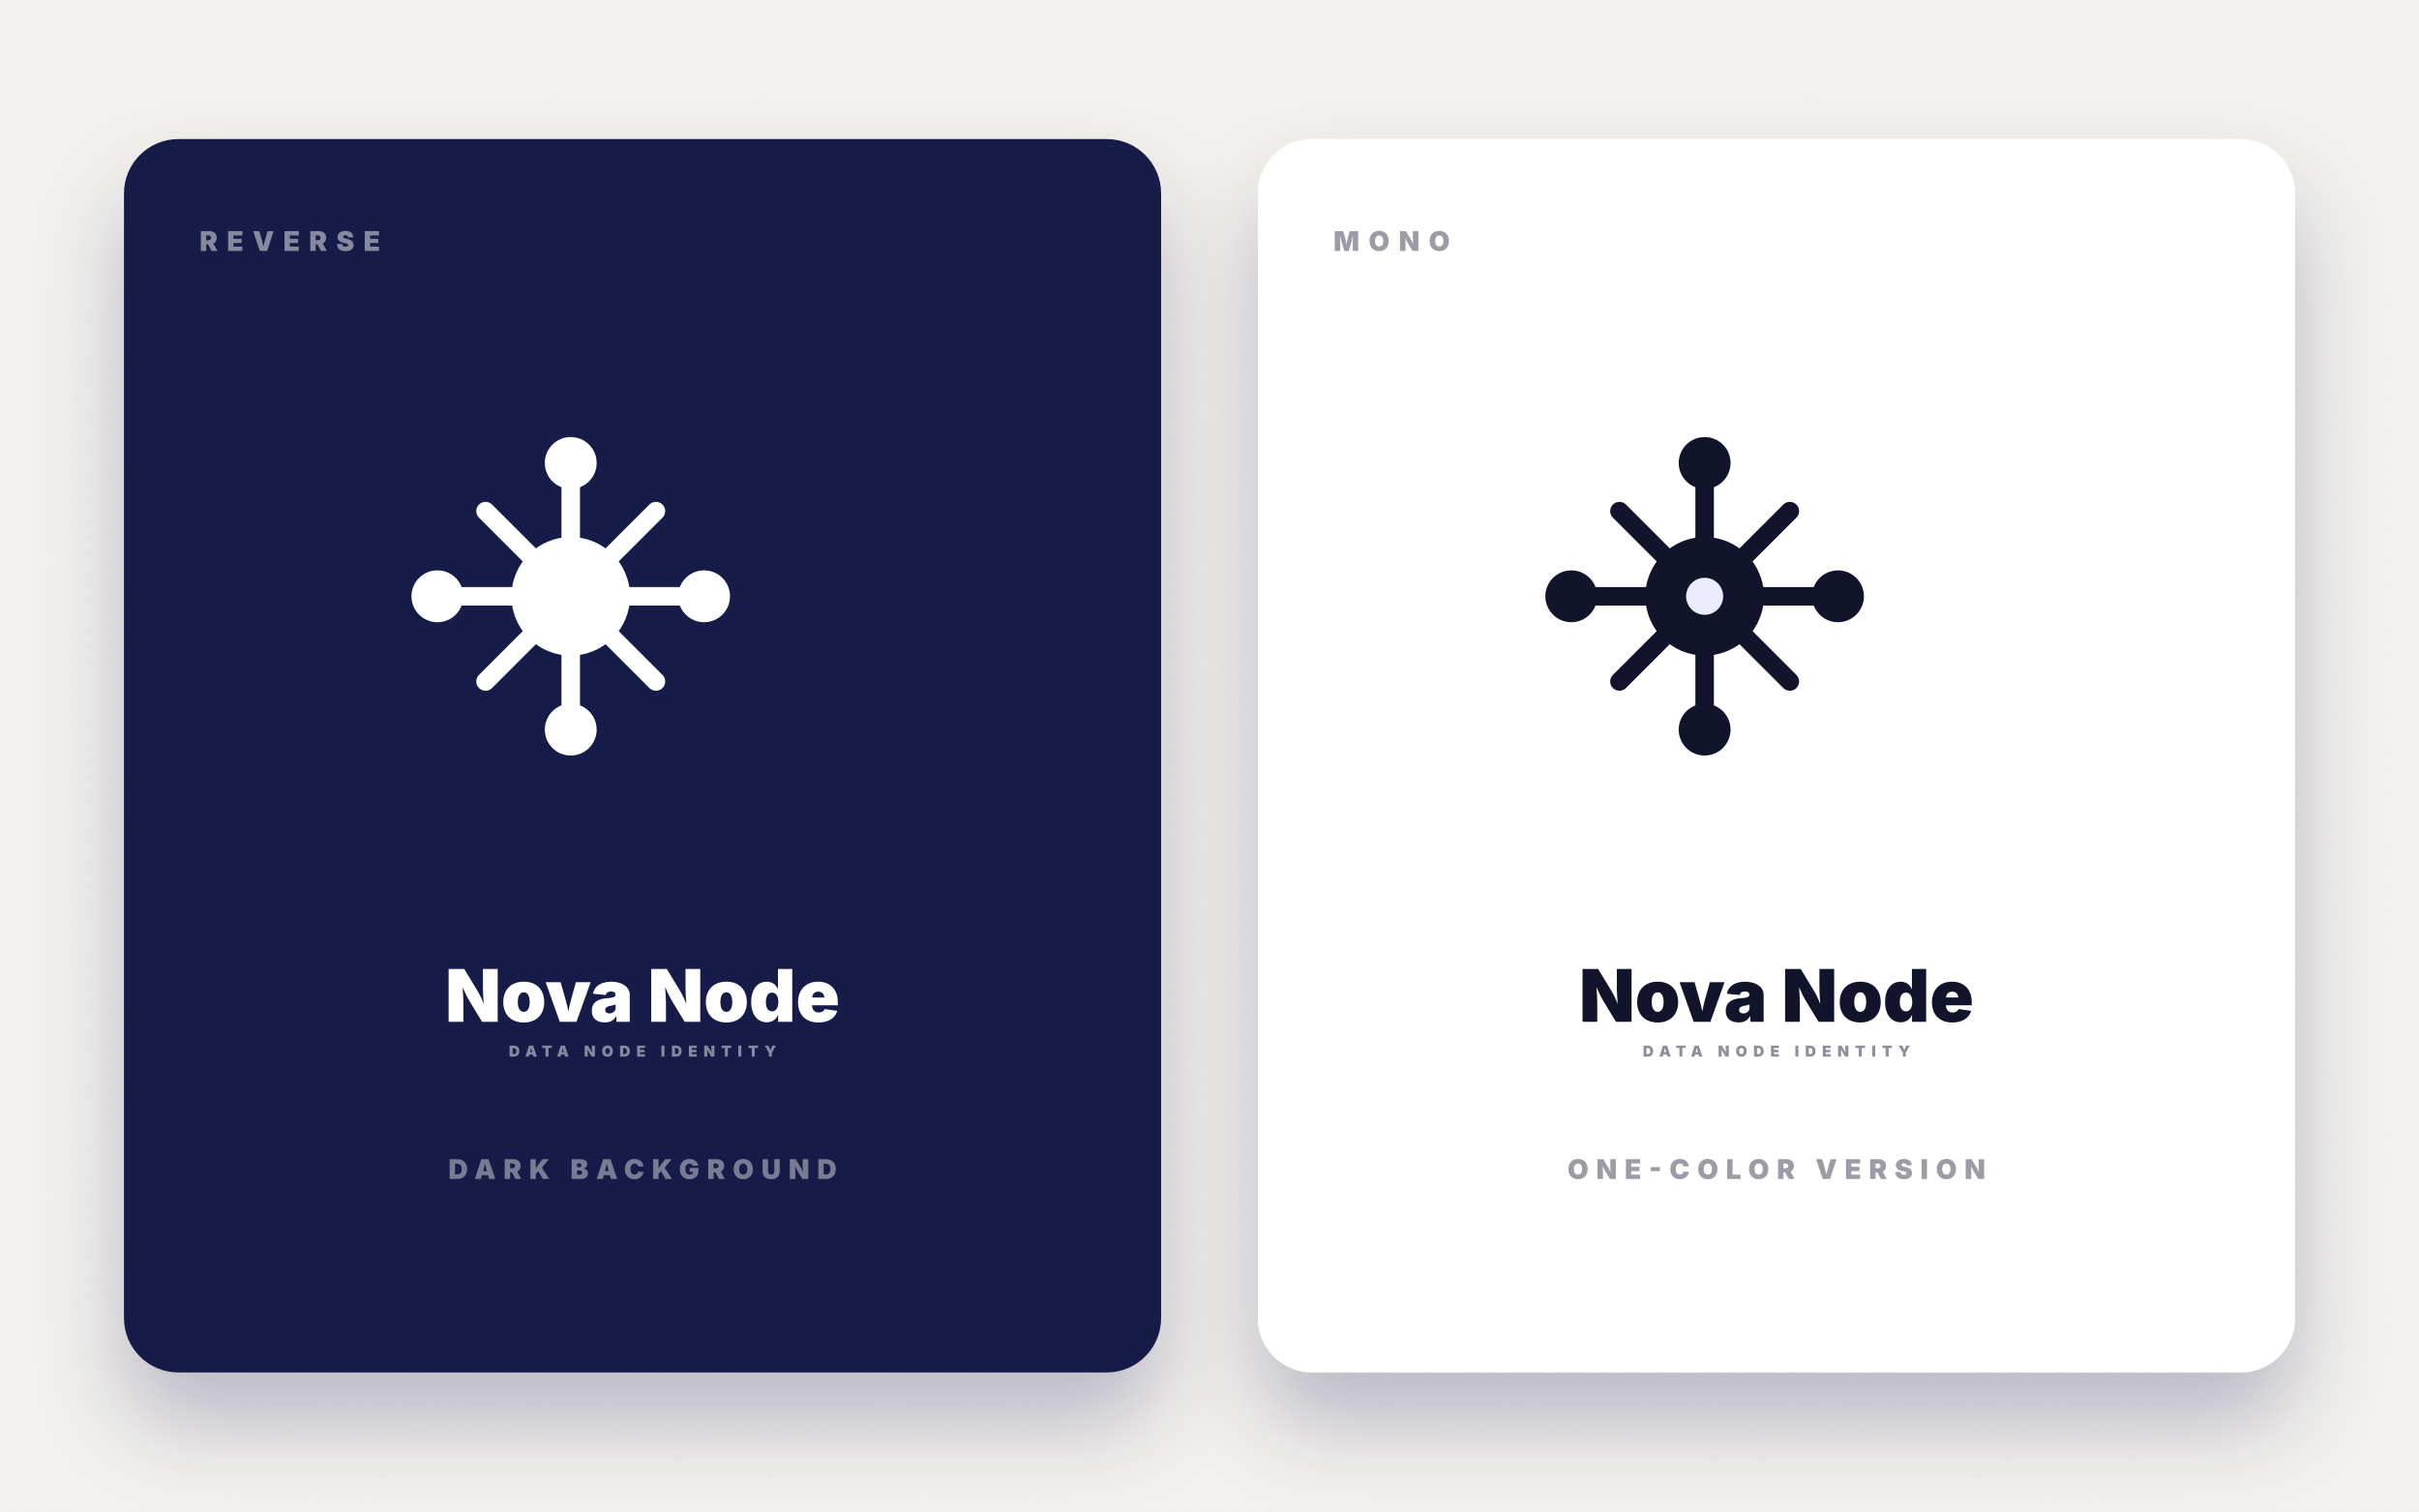
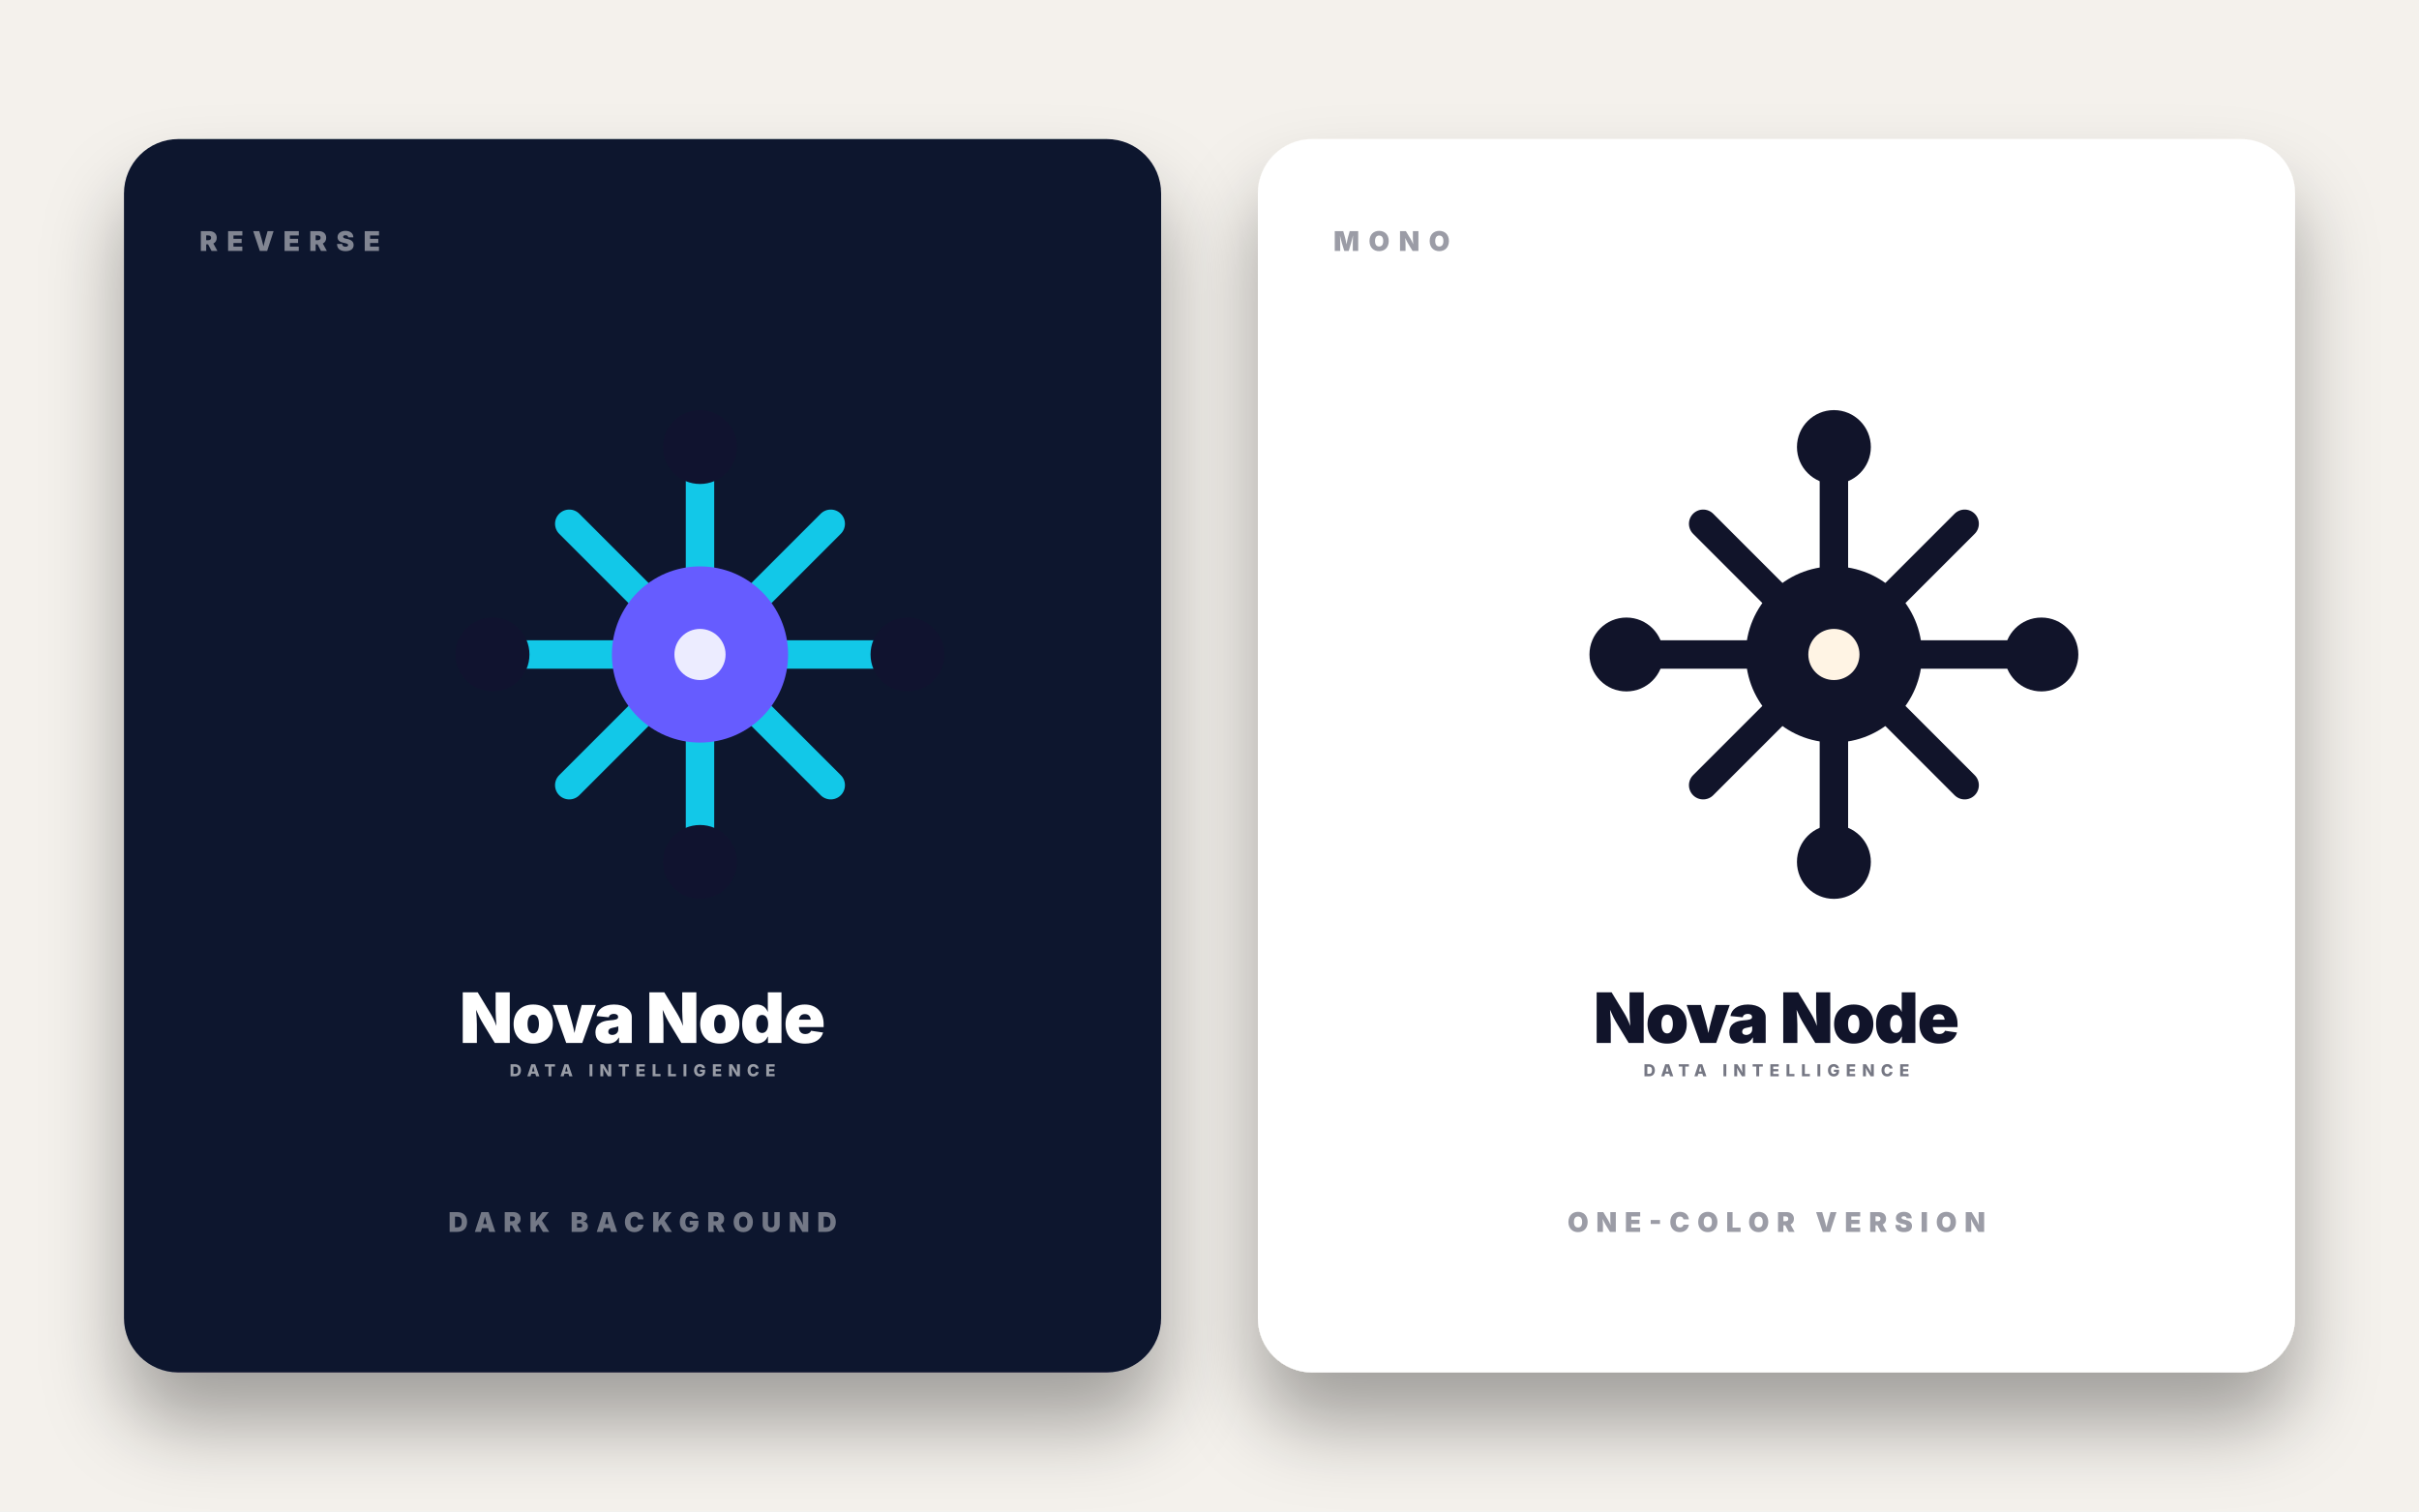
- <svg xmlns="http://www.w3.org/2000/svg" width="1600" height="1000" viewBox="0 0 1600 1000" role="img">
+ <svg xmlns="http://www.w3.org/2000/svg" width="1600" height="1000" viewBox="0 0 1600 1000" fill="none">
  <defs>
-     <filter id="ambientShadow" x="-20%" y="-20%" width="140%" height="150%">
-       <feDropShadow dx="0" dy="34" stdDeviation="30" flood-color="#171B46" flood-opacity=".24" />
+     <linearGradient id="bg" x1="0" y1="0" x2="1600" y2="1000" gradientUnits="userSpaceOnUse">
+       <stop stop-color="#10132F" />
+       <stop offset=".58" stop-color="#11142A" />
+       <stop offset="1" stop-color="#10132F" />
+     </linearGradient>
+     <linearGradient id="paper" x1="0" y1="0" x2="1" y2="1">
+       <stop stop-color="#fffaf0" />
+       <stop offset="1" stop-color="#ECECFF" />
+     </linearGradient>
+     <linearGradient id="accent" x1="0" y1="0" x2="1" y2="1">
+       <stop stop-color="#665CFF" />
+       <stop offset="1" stop-color="#12C8E8" />
+     </linearGradient>
+     <filter id="shadow" x="-20%" y="-20%" width="140%" height="150%" color-interpolation-filters="sRGB">
+       <feDropShadow dx="0" dy="34" stdDeviation="26" flood-color="#000000" flood-opacity=".34" />
    </filter>
-     <filter id="contactShadow" x="-20%" y="-20%" width="140%" height="150%">
-       <feDropShadow dx="0" dy="14" stdDeviation="11" flood-color="#000000" flood-opacity=".22" />
+     <filter id="soft" x="-20%" y="-20%" width="140%" height="150%" color-interpolation-filters="sRGB">
+       <feDropShadow dx="0" dy="18" stdDeviation="18" flood-color="#000000" flood-opacity=".20" />
    </filter>
-     <filter id="pressedInk" x="-20%" y="-20%" width="140%" height="140%">
-       <feDropShadow dx="0" dy="1.4" stdDeviation=".6" flood-color="#ffffff" flood-opacity=".45" />
-       <feDropShadow dx="0" dy="2.2" stdDeviation="1.8" flood-color="#000000" flood-opacity=".16" />
-     </filter>
-     <filter id="neonGlow" x="-60%" y="-60%" width="220%" height="220%">
-       <feDropShadow dx="0" dy="0" stdDeviation="5" flood-color="#12C8E8" flood-opacity=".45" />
-       <feDropShadow dx="0" dy="0" stdDeviation="16" flood-color="#5F54FF" flood-opacity=".28" />
-     </filter>
-     <filter id="paperNoise" x="0" y="0" width="100%" height="100%">
-       <feTurbulence type="fractalNoise" baseFrequency=".92" numOctaves="2" stitchTiles="stitch" />
+     <filter id="texture" x="0" y="0" width="100%" height="100%">
+       <feTurbulence type="fractalNoise" baseFrequency=".8" numOctaves="2" stitchTiles="stitch" />
      <feColorMatrix type="saturate" values="0" />
      <feComponentTransfer>
        <feFuncA type="table" tableValues="0 .045" />
      </feComponentTransfer>
    </filter>
-     <linearGradient id="studioBg" x1="0" y1="0" x2="1" y2="1">
-       <stop offset="0" stop-color="#ECECFF" />
-       <stop offset=".52" stop-color="#ffffff" />
-       <stop offset="1" stop-color="#12C8E8" stop-opacity=".52" />
-     </linearGradient>
-     <linearGradient id="darkPanel" x1="0" y1="0" x2="1" y2="1">
-       <stop offset="0" stop-color="#171B46" />
-       <stop offset=".65" stop-color="#11142A" />
-       <stop offset="1" stop-color="#5F54FF" />
-     </linearGradient>
-     <linearGradient id="cardSheen" x1="0" y1="0" x2="1" y2="1">
-       <stop offset="0" stop-color="#ffffff" stop-opacity=".96" />
-       <stop offset=".48" stop-color="#ECECFF" stop-opacity=".92" />
-       <stop offset=".51" stop-color="#ffffff" stop-opacity=".45" />
-       <stop offset="1" stop-color="#ffffff" stop-opacity=".86" />
-     </linearGradient>
-     <linearGradient id="glass" x1="0" y1="0" x2="1" y2="1">
-       <stop offset="0" stop-color="#ffffff" stop-opacity=".78" />
-       <stop offset=".35" stop-color="#ECECFF" stop-opacity=".22" />
-       <stop offset="1" stop-color="#ffffff" stop-opacity=".06" />
-     </linearGradient>
  </defs>
-   <rect width="1600" height="1000" fill="#f4f2ee" />
-   <rect width="1600" height="1000" fill="#ffffff" filter="url(#paperNoise)" opacity=".38" />
-   <rect x="82" y="92" width="686" height="816" rx="36" fill="#171B46" filter="url(#ambientShadow)" />
-   <rect x="832" y="92" width="686" height="816" rx="36" fill="#ffffff" filter="url(#ambientShadow)" />
+   <rect width="1600" height="1000" fill="#F4F1EC" />
+   <rect x="82" y="92" width="686" height="816" rx="36" fill="#10132F" filter="url(#shadow)" />
+   <rect x="832" y="92" width="686" height="816" rx="36" fill="#ffffff" filter="url(#shadow)" />
  <text x="132" y="166" font-family="Inter, Arial, sans-serif" font-size="18" font-weight="950" letter-spacing="6" fill="#ffffff" opacity=".48">REVERSE</text>
-   <g transform="translate(255 272) scale(2.45)">
-     <g>
-       <path d="M50 14v72M14 50h72M27 27l46 46M73 27 27 73" stroke="#ffffff" stroke-width="5" stroke-linecap="round" />
-       <circle cx="50" cy="50" r="16" fill="#ffffff" />
-       <circle cx="50" cy="14" r="7" fill="#ffffff" />
-       <circle cx="86" cy="50" r="7" fill="#ffffff" />
-       <circle cx="50" cy="86" r="7" fill="#ffffff" />
-       <circle cx="14" cy="50" r="7" fill="#ffffff" />
-       <circle cx="50" cy="50" r="5" fill="#ffffff" />
-     </g>
+   <g transform="translate(275 245) scale(1.88)">
+     <path d="M100 27v146M27 100h146M54 54l92 92M146 54l-92 92" stroke="#12C8E8" stroke-width="10" stroke-linecap="round" />
+     <circle cx="100" cy="100" r="31" fill="#665CFF" />
+     <circle cx="100" cy="27" r="13" fill="#10132F" />
+     <circle cx="173" cy="100" r="13" fill="#10132F" />
+     <circle cx="100" cy="173" r="13" fill="#10132F" />
+     <circle cx="27" cy="100" r="13" fill="#10132F" />
+     <circle cx="100" cy="100" r="9" fill="#ECECFF" />
  </g>
-   <text x="425" y="676" text-anchor="middle" font-family="Inter, Arial, sans-serif" font-size="48" font-weight="950" fill="#ffffff">Nova Node</text>
-   <text x="425" y="699.04" text-anchor="middle" font-family="Inter, Arial, sans-serif" font-size="10" font-weight="850" letter-spacing="4" fill="#ffffff" opacity=".48">DATA NODE IDENTITY</text>
-   <text x="425" y="780" text-anchor="middle" font-family="Inter, Arial, sans-serif" font-size="18" font-weight="850" letter-spacing="5" fill="#ffffff" opacity=".42">DARK BACKGROUND</text>
+   <text x="425" y="690" text-anchor="middle" fill="#ffffff" font-family="Inter, Montserrat, Arial, sans-serif" font-size="46" font-weight="860" letter-spacing="-1">Nova Node</text>
+   <text x="425" y="712.08" text-anchor="middle" fill="#ffffff" opacity=".58" font-family="Inter, Montserrat, Arial, sans-serif" font-size="11" font-weight="820" letter-spacing="4">DATA INTELLIGENCE</text>
+   <text x="425" y="815" text-anchor="middle" font-family="Inter, Arial, sans-serif" font-size="18" font-weight="850" letter-spacing="5" fill="#ffffff" opacity=".42">DARK BACKGROUND</text>
  <text x="882" y="166" font-family="Inter, Arial, sans-serif" font-size="18" font-weight="950" letter-spacing="6" fill="#11142A" opacity=".42">MONO</text>
-   <g transform="translate(1005 272) scale(2.45)">
-     <g>
-       <path d="M50 14v72M14 50h72M27 27l46 46M73 27 27 73" stroke="#11142A" stroke-width="5" stroke-linecap="round" />
-       <circle cx="50" cy="50" r="16" fill="#11142A" />
-       <circle cx="50" cy="14" r="7" fill="#11142A" />
-       <circle cx="86" cy="50" r="7" fill="#11142A" />
-       <circle cx="50" cy="86" r="7" fill="#11142A" />
-       <circle cx="14" cy="50" r="7" fill="#11142A" />
-       <circle cx="50" cy="50" r="5" fill="#ECECFF" />
-     </g>
+   <g transform="translate(1025 245) scale(1.88)">
+     <path d="M100 27v146M27 100h146M54 54l92 92M146 54l-92 92" stroke="#11142A" stroke-width="10" stroke-linecap="round" />
+     <circle cx="100" cy="100" r="31" fill="#11142A" />
+     <circle cx="100" cy="27" r="13" fill="#11142A" />
+     <circle cx="173" cy="100" r="13" fill="#11142A" />
+     <circle cx="100" cy="173" r="13" fill="#11142A" />
+     <circle cx="27" cy="100" r="13" fill="#11142A" />
+     <circle cx="100" cy="100" r="9" fill="#FFF4E4" />
  </g>
-   <text x="1175" y="676" text-anchor="middle" font-family="Inter, Arial, sans-serif" font-size="48" font-weight="950" fill="#11142A">Nova Node</text>
-   <text x="1175" y="699.04" text-anchor="middle" font-family="Inter, Arial, sans-serif" font-size="10" font-weight="850" letter-spacing="4" fill="#11142A" opacity=".48">DATA NODE IDENTITY</text>
-   <text x="1175" y="780" text-anchor="middle" font-family="Inter, Arial, sans-serif" font-size="18" font-weight="850" letter-spacing="5" fill="#11142A" opacity=".42">ONE-COLOR VERSION</text>
+   <text x="1175" y="690" text-anchor="middle" fill="#11142A" font-family="Inter, Montserrat, Arial, sans-serif" font-size="46" font-weight="860" letter-spacing="-1">Nova Node</text>
+   <text x="1175" y="712.08" text-anchor="middle" fill="#11142A" opacity=".58" font-family="Inter, Montserrat, Arial, sans-serif" font-size="11" font-weight="820" letter-spacing="4">DATA INTELLIGENCE</text>
+   <text x="1175" y="815" text-anchor="middle" font-family="Inter, Arial, sans-serif" font-size="18" font-weight="850" letter-spacing="5" fill="#11142A" opacity=".42">ONE-COLOR VERSION</text>
</svg>
